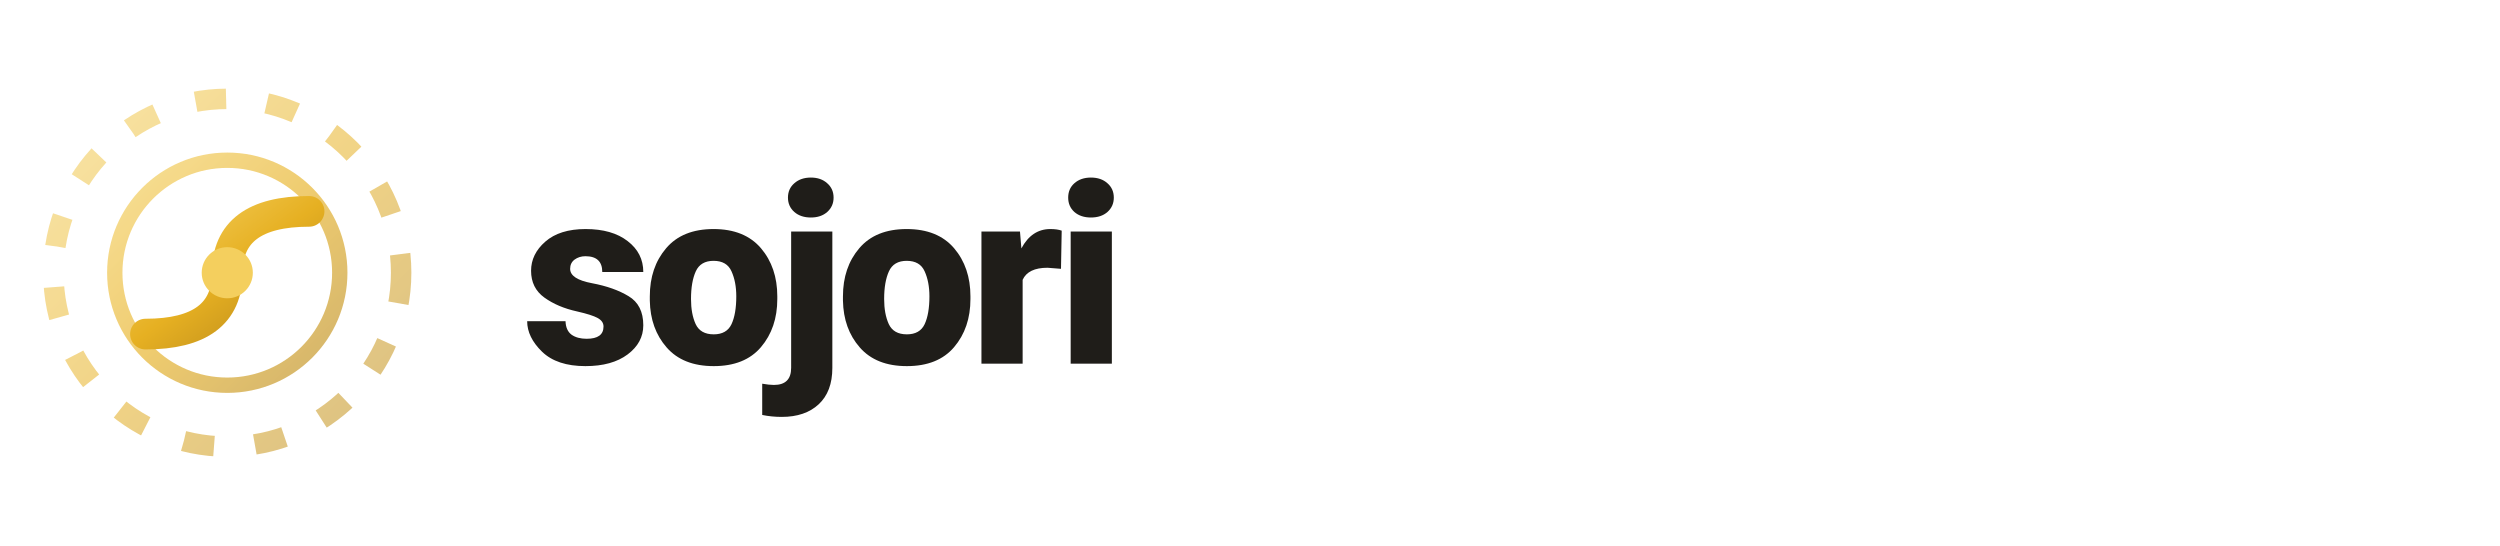
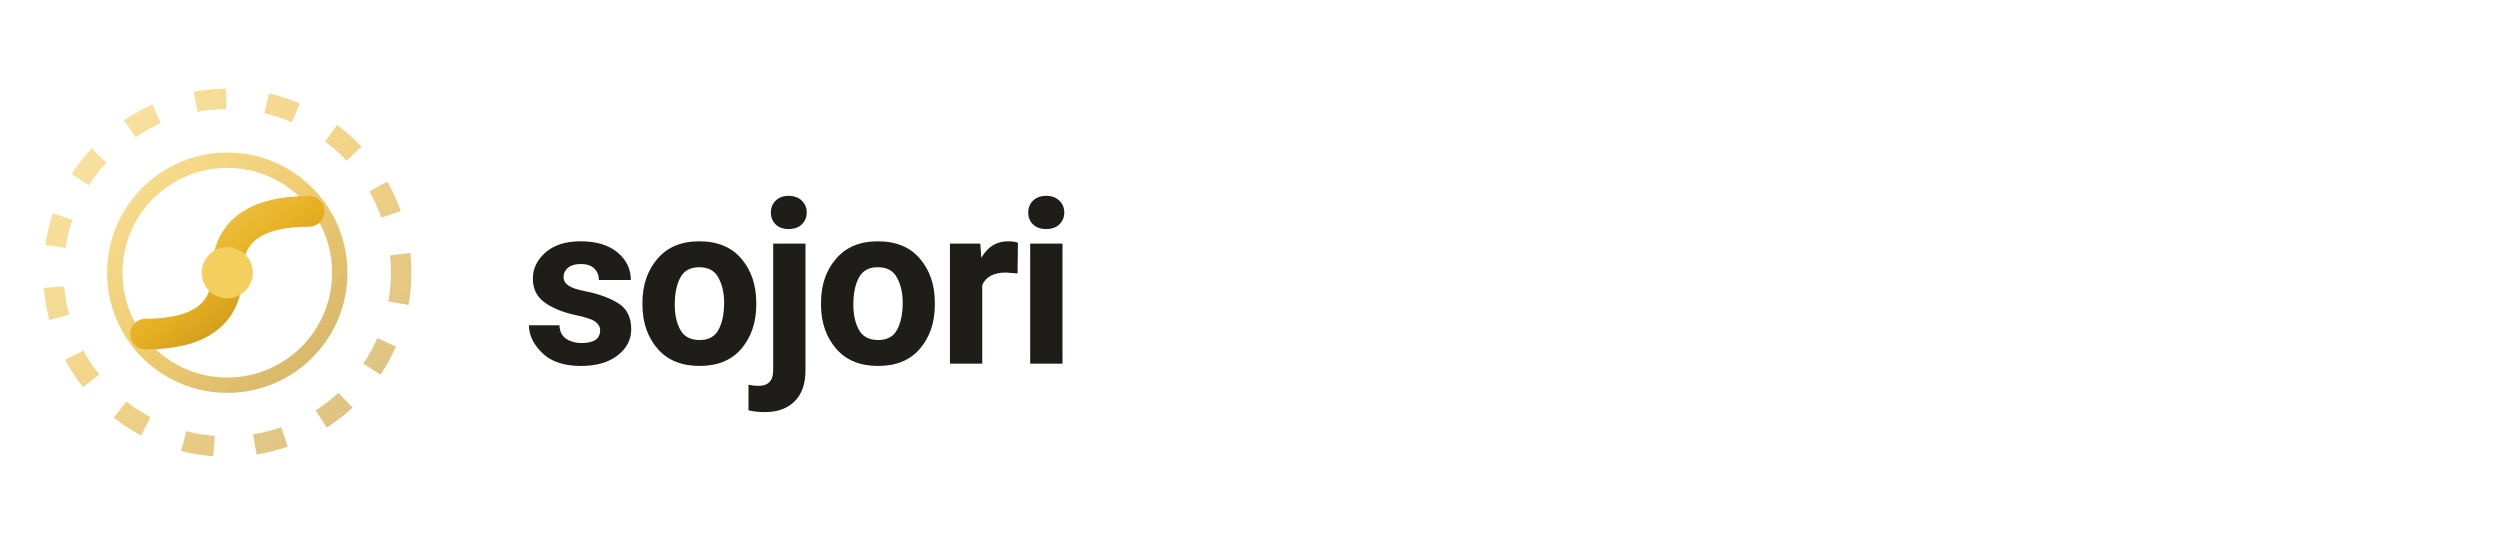
<svg xmlns="http://www.w3.org/2000/svg" viewBox="0 0 220 48" width="220" height="48" role="img" aria-label="Sojori">
  <defs>
    <linearGradient id="sojoriGold" x1="0" y1="0" x2="1" y2="1">
      <stop offset="0%" stop-color="#f4cf5e" />
      <stop offset="50%" stop-color="#e6b022" />
      <stop offset="100%" stop-color="#b8881a" />
    </linearGradient>
  </defs>
  <g transform="translate(2,6) scale(0.9)">
    <circle cx="20" cy="20" r="17" stroke="url(#sojoriGold)" stroke-width="2" fill="none" stroke-dasharray="3 4" opacity="0.55" />
    <circle cx="20" cy="20" r="11" stroke="url(#sojoriGold)" stroke-width="1.5" fill="none" opacity="0.65" />
    <path d="M 12 26 Q 20 26 20 20 Q 20 14 28 14" stroke="url(#sojoriGold)" stroke-width="3" stroke-linecap="round" fill="none" />
    <circle cx="20" cy="20" r="2.5" fill="#f4cf5e" />
  </g>
-   <text x="46" y="32" fill="#1f1d19" font-family="system-ui,-apple-system,BlinkMacSystemFont,&quot;Segoe UI&quot;,Roboto,sans-serif" font-size="22" font-weight="800" letter-spacing="-0.03em">sojori</text>
+   <text x="46" y="32" fill="#1f1d19" font-family="system-ui,-apple-system,BlinkMacSystemFont,&quot;Segoe UI&quot;,Roboto,sans-serif" font-size="20" font-weight="600" letter-spacing="-0.02em">sojori</text>
</svg>
